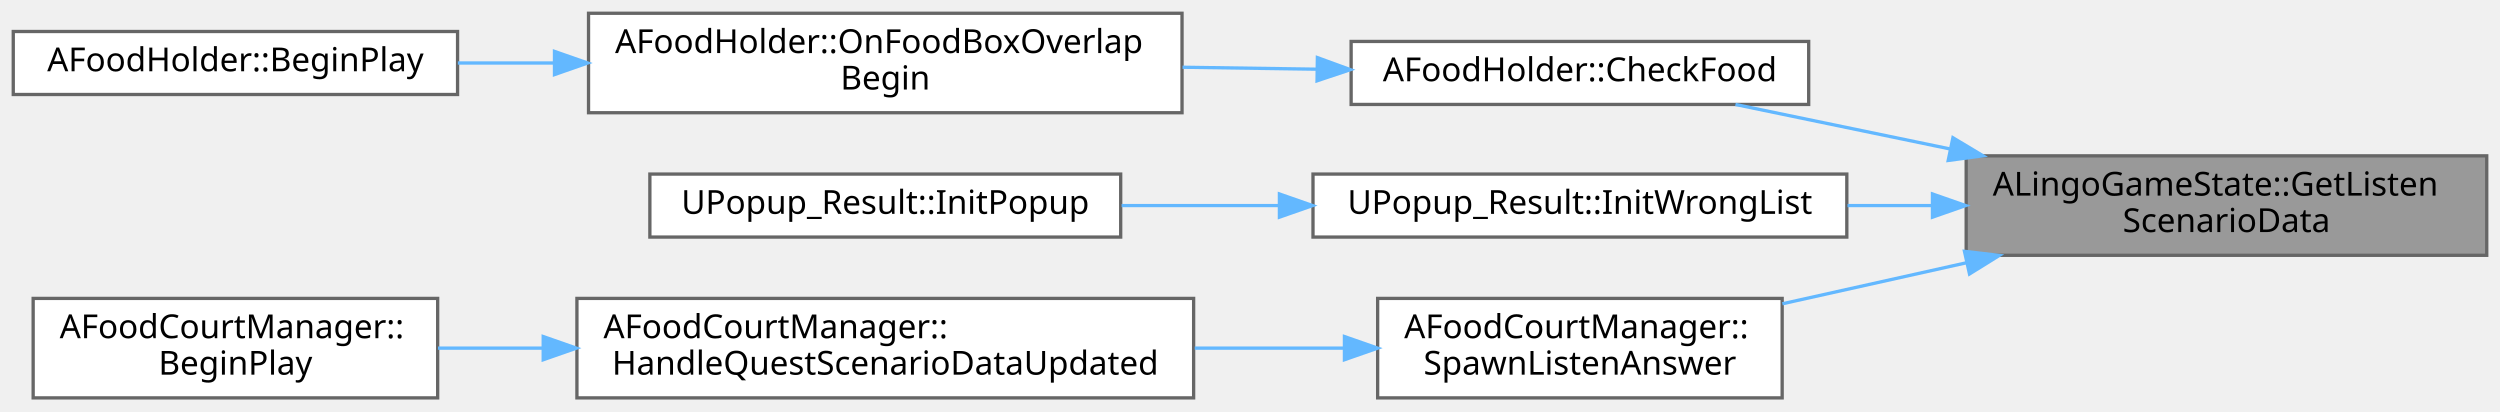
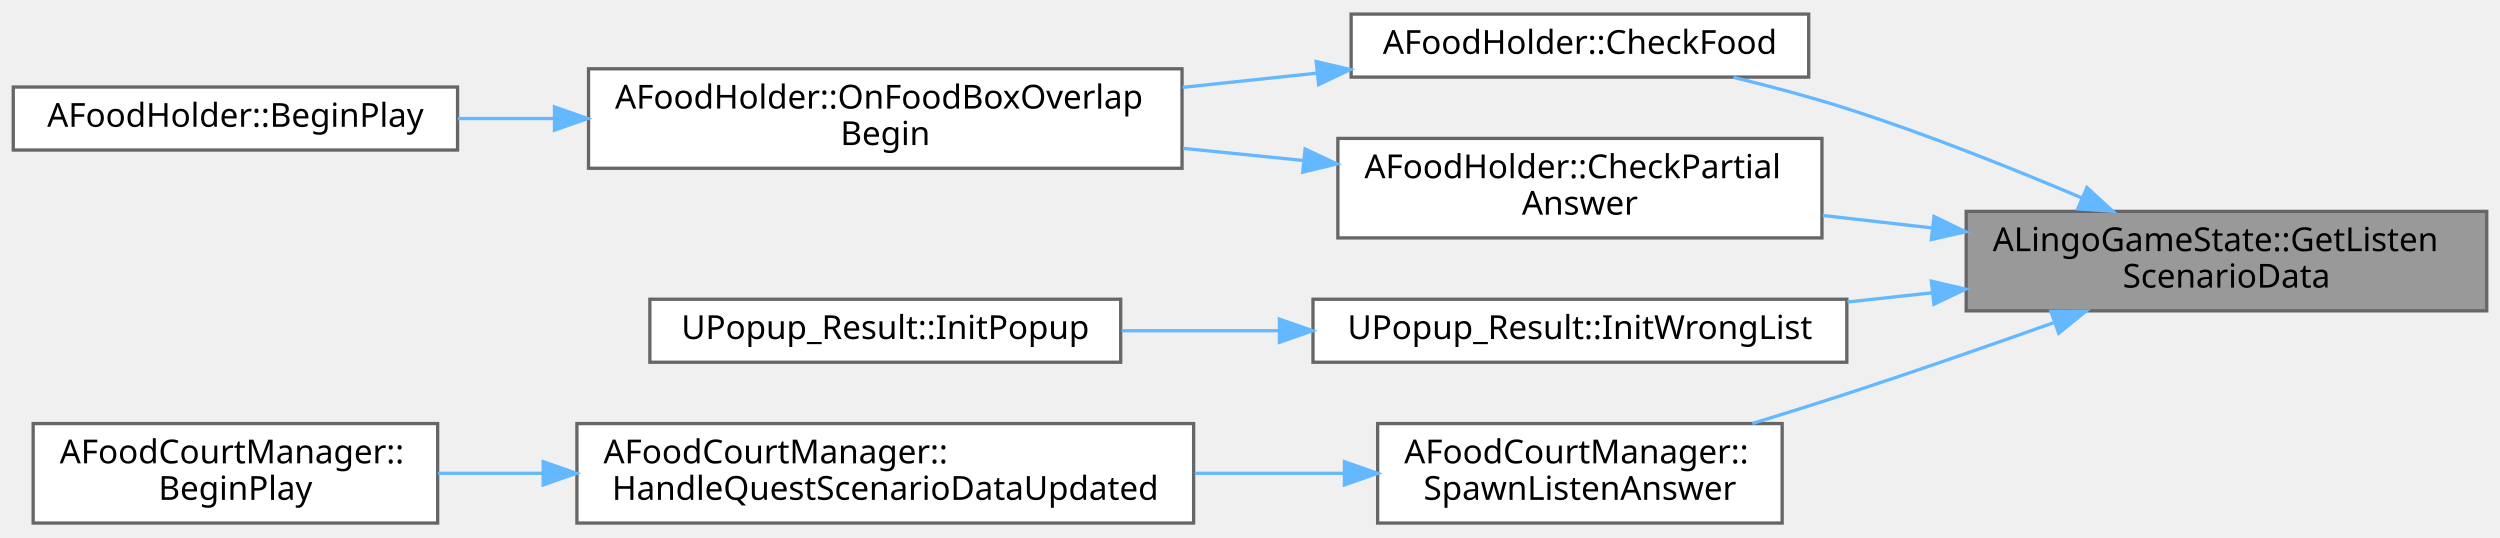
- <svg xmlns="http://www.w3.org/2000/svg" xmlns:xlink="http://www.w3.org/1999/xlink" width="754pt" height="124pt" viewBox="0.00 0.00 754.00 124.00">
-   <g id="graph0" class="graph" transform="scale(1 1) rotate(0) translate(4 120)">
+ <svg xmlns="http://www.w3.org/2000/svg" xmlns:xlink="http://www.w3.org/1999/xlink" width="754pt" height="162pt" viewBox="0.00 0.00 754.00 161.50">
+   <g id="graph0" class="graph" transform="scale(1 1) rotate(0) translate(4 157.5)">
    <g id="Node000001" class="node">
      <g id="a_Node000001">
        <a xlink:title=" ">
-           <polygon fill="#999999" stroke="#666666" points="746,-73 589,-73 589,-43 746,-43 746,-73" />
-           <text text-anchor="start" x="597" y="-61" font-family="Malgun Gothic" font-size="10.00">ALingoGameState::GetListen</text>
-           <text text-anchor="middle" x="667.5" y="-50" font-family="Malgun Gothic" font-size="10.00">ScenarioData</text>
+           <polygon fill="#999999" stroke="#666666" points="746,-94 589,-94 589,-64 746,-64 746,-94" />
+           <text text-anchor="start" x="597" y="-82" font-family="Malgun Gothic" font-size="10.00">ALingoGameState::GetListen</text>
+           <text text-anchor="middle" x="667.5" y="-71" font-family="Malgun Gothic" font-size="10.00">ScenarioData</text>
        </a>
      </g>
    </g>
    <g id="Node000002" class="node">
      <g id="a_Node000002">
        <a xlink:href="classAFoodHolder.html#a13aeb1948bac4f9ca7d91da7e3690625" target="_top" xlink:title="Food 검증 함수">
-           <polygon fill="white" stroke="#666666" points="541.5,-107.5 403.5,-107.5 403.5,-88.5 541.5,-88.5 541.5,-107.5" />
-           <text text-anchor="middle" x="472.5" y="-95.5" font-family="Malgun Gothic" font-size="10.00">AFoodHolder::CheckFood</text>
+           <polygon fill="white" stroke="#666666" points="541.5,-153.5 403.5,-153.5 403.5,-134.5 541.5,-134.5 541.5,-153.5" />
+           <text text-anchor="middle" x="472.5" y="-141.5" font-family="Malgun Gothic" font-size="10.00">AFoodHolder::CheckFood</text>
        </a>
      </g>
    </g>
    <g id="edge1_Node000001_Node000002" class="edge">
      <g id="a_edge1_Node000001_Node000002">
        <a xlink:title=" ">
-           <path fill="none" stroke="#63b8ff" d="M584.01,-75.1C561.88,-79.68 538.75,-84.48 519.41,-88.49" />
-           <polygon fill="#63b8ff" stroke="#63b8ff" points="585,-78.46 594.08,-73.01 583.58,-71.61 585,-78.46" />
+           <path fill="none" stroke="#63b8ff" d="M623.91,-98.04C602.85,-106.99 576.88,-117.35 553,-125 542.05,-128.5 530.07,-131.69 518.81,-134.42" />
+           <polygon fill="#63b8ff" stroke="#63b8ff" points="625.41,-101.2 633.22,-94.04 622.65,-94.77 625.41,-101.2" />
        </a>
      </g>
    </g>
    <g id="Node000005" class="node">
      <g id="a_Node000005">
+         <a xlink:href="classAFoodHolder.html#aae82de2498ae535bc84c6e1a1598d841" target="_top" xlink:title=" ">
+           <polygon fill="white" stroke="#666666" points="545.5,-116 399.5,-116 399.5,-86 545.5,-86 545.5,-116" />
+           <text text-anchor="start" x="407.5" y="-104" font-family="Malgun Gothic" font-size="10.00">AFoodHolder::CheckPartial</text>
+           <text text-anchor="middle" x="472.5" y="-93" font-family="Malgun Gothic" font-size="10.00">Answer</text>
+         </a>
+       </g>
+     </g>
+     <g id="edge4_Node000001_Node000005" class="edge">
+       <g id="a_edge4_Node000001_Node000005">
+         <a xlink:title=" ">
+           <path fill="none" stroke="#63b8ff" d="M578.74,-89C567.68,-90.26 556.47,-91.54 545.7,-92.77" />
+           <polygon fill="#63b8ff" stroke="#63b8ff" points="579.29,-92.46 588.83,-87.85 578.5,-85.51 579.29,-92.46" />
+         </a>
+       </g>
+     </g>
+     <g id="Node000006" class="node">
+       <g id="a_Node000006">
        <a xlink:href="classUPopup__Result.html#a9c36abe7275d5b3279b806b66a694241" target="_top" xlink:title=" ">
          <polygon fill="white" stroke="#666666" points="553,-67.5 392,-67.5 392,-48.5 553,-48.5 553,-67.5" />
          <text text-anchor="middle" x="472.5" y="-55.5" font-family="Malgun Gothic" font-size="10.00">UPopup_Result::InitWrongList</text>
        </a>
      </g>
    </g>
-     <g id="edge4_Node000001_Node000005" class="edge">
-       <g id="a_edge4_Node000001_Node000005">
+     <g id="edge6_Node000001_Node000006" class="edge">
+       <g id="a_edge6_Node000001_Node000006">
        <a xlink:title=" ">
-           <path fill="none" stroke="#63b8ff" d="M578.58,-58C570.13,-58 561.58,-58 553.21,-58" />
-           <polygon fill="#63b8ff" stroke="#63b8ff" points="578.83,-61.5 588.83,-58 578.83,-54.5 578.83,-61.5" />
+           <path fill="none" stroke="#63b8ff" d="M578.86,-69.46C570.31,-68.53 561.67,-67.59 553.21,-66.67" />
+           <polygon fill="#63b8ff" stroke="#63b8ff" points="578.51,-72.95 588.83,-70.55 579.27,-65.99 578.51,-72.95" />
        </a>
      </g>
    </g>
-     <g id="Node000007" class="node">
-       <g id="a_Node000007">
+     <g id="Node000008" class="node">
+       <g id="a_Node000008">
        <a xlink:href="classAFoodCourtManager.html#af19f666cdbb2d8f5956c2e9882337d1d" target="_top" xlink:title=" ">
          <polygon fill="white" stroke="#666666" points="533.5,-30 411.5,-30 411.5,0 533.5,0 533.5,-30" />
          <text text-anchor="start" x="419.5" y="-18" font-family="Malgun Gothic" font-size="10.00">AFoodCourtManager::</text>
          <text text-anchor="middle" x="472.5" y="-7" font-family="Malgun Gothic" font-size="10.00">SpawnListenAnswer</text>
        </a>
      </g>
    </g>
-     <g id="edge6_Node000001_Node000007" class="edge">
-       <g id="a_edge6_Node000001_Node000007">
+     <g id="edge8_Node000001_Node000008" class="edge">
+       <g id="a_edge8_Node000001_Node000008">
        <a xlink:title=" ">
-           <path fill="none" stroke="#63b8ff" d="M589.13,-40.76C570.63,-36.64 551.15,-32.3 533.56,-28.38" />
-           <polygon fill="#63b8ff" stroke="#63b8ff" points="588.48,-44.2 599,-42.96 590,-37.37 588.48,-44.2" />
+           <path fill="none" stroke="#63b8ff" d="M615.54,-60.48C596.04,-53.55 573.56,-45.72 553,-39 543.82,-36 534,-32.92 524.5,-30.02" />
+           <polygon fill="#63b8ff" stroke="#63b8ff" points="614.55,-63.85 625.15,-63.92 616.91,-57.25 614.55,-63.85" />
        </a>
      </g>
    </g>
    <g id="Node000003" class="node">
      <g id="a_Node000003">
        <a xlink:href="classAFoodHolder.html#a8d48dbf197d3544ab3763d1a7e730859" target="_top" xlink:title="BoxCollision Overlap 콜백">
-           <polygon fill="white" stroke="#666666" points="352.5,-116 173.5,-116 173.5,-86 352.5,-86 352.5,-116" />
-           <text text-anchor="start" x="181.5" y="-104" font-family="Malgun Gothic" font-size="10.00">AFoodHolder::OnFoodBoxOverlap</text>
-           <text text-anchor="middle" x="263" y="-93" font-family="Malgun Gothic" font-size="10.00">Begin</text>
+           <polygon fill="white" stroke="#666666" points="352.5,-137 173.5,-137 173.5,-107 352.5,-107 352.5,-137" />
+           <text text-anchor="start" x="181.5" y="-125" font-family="Malgun Gothic" font-size="10.00">AFoodHolder::OnFoodBoxOverlap</text>
+           <text text-anchor="middle" x="263" y="-114" font-family="Malgun Gothic" font-size="10.00">Begin</text>
        </a>
      </g>
    </g>
    <g id="edge2_Node000002_Node000003" class="edge">
      <g id="a_edge2_Node000002_Node000003">
        <a xlink:title=" ">
-           <path fill="none" stroke="#63b8ff" d="M393.26,-99.13C380,-99.32 366.15,-99.52 352.65,-99.72" />
-           <polygon fill="#63b8ff" stroke="#63b8ff" points="393.32,-102.63 403.27,-98.99 393.22,-95.63 393.32,-102.63" />
+           <path fill="none" stroke="#63b8ff" d="M393.26,-135.7C380,-134.3 366.15,-132.83 352.65,-131.4" />
+           <polygon fill="#63b8ff" stroke="#63b8ff" points="392.96,-139.19 403.27,-136.77 393.69,-132.23 392.96,-139.19" />
        </a>
      </g>
    </g>
    <g id="Node000004" class="node">
      <g id="a_Node000004">
        <a xlink:href="classAFoodHolder.html#a565e6ccdb08bb878bd88d8eb27dee677" target="_top" xlink:title=" ">
-           <polygon fill="white" stroke="#666666" points="134,-110.5 0,-110.5 0,-91.5 134,-91.5 134,-110.5" />
-           <text text-anchor="middle" x="67" y="-98.5" font-family="Malgun Gothic" font-size="10.00">AFoodHolder::BeginPlay</text>
+           <polygon fill="white" stroke="#666666" points="134,-131.5 0,-131.5 0,-112.5 134,-112.5 134,-131.5" />
+           <text text-anchor="middle" x="67" y="-119.5" font-family="Malgun Gothic" font-size="10.00">AFoodHolder::BeginPlay</text>
        </a>
      </g>
    </g>
    <g id="edge3_Node000003_Node000004" class="edge">
      <g id="a_edge3_Node000003_Node000004">
        <a xlink:title=" ">
-           <path fill="none" stroke="#63b8ff" d="M163.02,-101C153.22,-101 143.44,-101 134.09,-101" />
-           <polygon fill="#63b8ff" stroke="#63b8ff" points="163.23,-104.5 173.23,-101 163.23,-97.5 163.23,-104.5" />
+           <path fill="none" stroke="#63b8ff" d="M163.02,-122C153.22,-122 143.44,-122 134.09,-122" />
+           <polygon fill="#63b8ff" stroke="#63b8ff" points="163.23,-125.5 173.23,-122 163.23,-118.5 163.23,-125.5" />
        </a>
      </g>
    </g>
-     <g id="Node000006" class="node">
-       <g id="a_Node000006">
+     <g id="edge5_Node000005_Node000003" class="edge">
+       <g id="a_edge5_Node000005_Node000003">
+         <a xlink:title=" ">
+           <path fill="none" stroke="#63b8ff" d="M388.91,-109.36C377.05,-110.56 364.8,-111.8 352.83,-113.01" />
+           <polygon fill="#63b8ff" stroke="#63b8ff" points="389.62,-112.8 399.22,-108.32 388.92,-105.84 389.62,-112.8" />
+         </a>
+       </g>
+     </g>
+     <g id="Node000007" class="node">
+       <g id="a_Node000007">
        <a xlink:href="classUPopup__Result.html#a9a31edd9c6db5ae3becf01d68b7a76cd" target="_top" xlink:title=" ">
          <polygon fill="white" stroke="#666666" points="334,-67.5 192,-67.5 192,-48.5 334,-48.5 334,-67.5" />
          <text text-anchor="middle" x="263" y="-55.5" font-family="Malgun Gothic" font-size="10.00">UPopup_Result::InitPopup</text>
        </a>
      </g>
    </g>
-     <g id="edge5_Node000005_Node000006" class="edge">
-       <g id="a_edge5_Node000005_Node000006">
+     <g id="edge7_Node000006_Node000007" class="edge">
+       <g id="a_edge7_Node000006_Node000007">
        <a xlink:title=" ">
          <path fill="none" stroke="#63b8ff" d="M381.55,-58C365.72,-58 349.46,-58 334.27,-58" />
          <polygon fill="#63b8ff" stroke="#63b8ff" points="381.87,-61.5 391.87,-58 381.87,-54.5 381.87,-61.5" />
        </a>
      </g>
    </g>
-     <g id="Node000008" class="node">
-       <g id="a_Node000008">
+     <g id="Node000009" class="node">
+       <g id="a_Node000009">
        <a xlink:href="classAFoodCourtManager.html#ac1cb3685954f8d236aedddff4a9fb2ab" target="_top" xlink:title=" ">
          <polygon fill="white" stroke="#666666" points="356,-30 170,-30 170,0 356,0 356,-30" />
          <text text-anchor="start" x="178" y="-18" font-family="Malgun Gothic" font-size="10.00">AFoodCourtManager::</text>
          <text text-anchor="middle" x="263" y="-7" font-family="Malgun Gothic" font-size="10.00">HandleQuestScenarioDataUpdated</text>
        </a>
      </g>
    </g>
-     <g id="edge7_Node000007_Node000008" class="edge">
-       <g id="a_edge7_Node000007_Node000008">
+     <g id="edge9_Node000008_Node000009" class="edge">
+       <g id="a_edge9_Node000008_Node000009">
        <a xlink:title=" ">
          <path fill="none" stroke="#63b8ff" d="M401.18,-15C386.76,-15 371.39,-15 356.33,-15" />
          <polygon fill="#63b8ff" stroke="#63b8ff" points="401.48,-18.5 411.48,-15 401.48,-11.5 401.48,-18.5" />
        </a>
      </g>
    </g>
-     <g id="Node000009" class="node">
-       <g id="a_Node000009">
+     <g id="Node000010" class="node">
+       <g id="a_Node000010">
        <a xlink:href="classAFoodCourtManager.html#a139ea3695b1a895f475cd80bd19338ae" target="_top" xlink:title=" ">
          <polygon fill="white" stroke="#666666" points="128,-30 6,-30 6,0 128,0 128,-30" />
          <text text-anchor="start" x="14" y="-18" font-family="Malgun Gothic" font-size="10.00">AFoodCourtManager::</text>
          <text text-anchor="middle" x="67" y="-7" font-family="Malgun Gothic" font-size="10.00">BeginPlay</text>
        </a>
      </g>
    </g>
-     <g id="edge8_Node000008_Node000009" class="edge">
-       <g id="a_edge8_Node000008_Node000009">
+     <g id="edge10_Node000009_Node000010" class="edge">
+       <g id="a_edge10_Node000009_Node000010">
        <a xlink:title=" ">
          <path fill="none" stroke="#63b8ff" d="M159.52,-15C148.78,-15 138.13,-15 128.1,-15" />
          <polygon fill="#63b8ff" stroke="#63b8ff" points="159.83,-18.5 169.83,-15 159.83,-11.5 159.83,-18.5" />
        </a>
      </g>
    </g>
  </g>
</svg>
